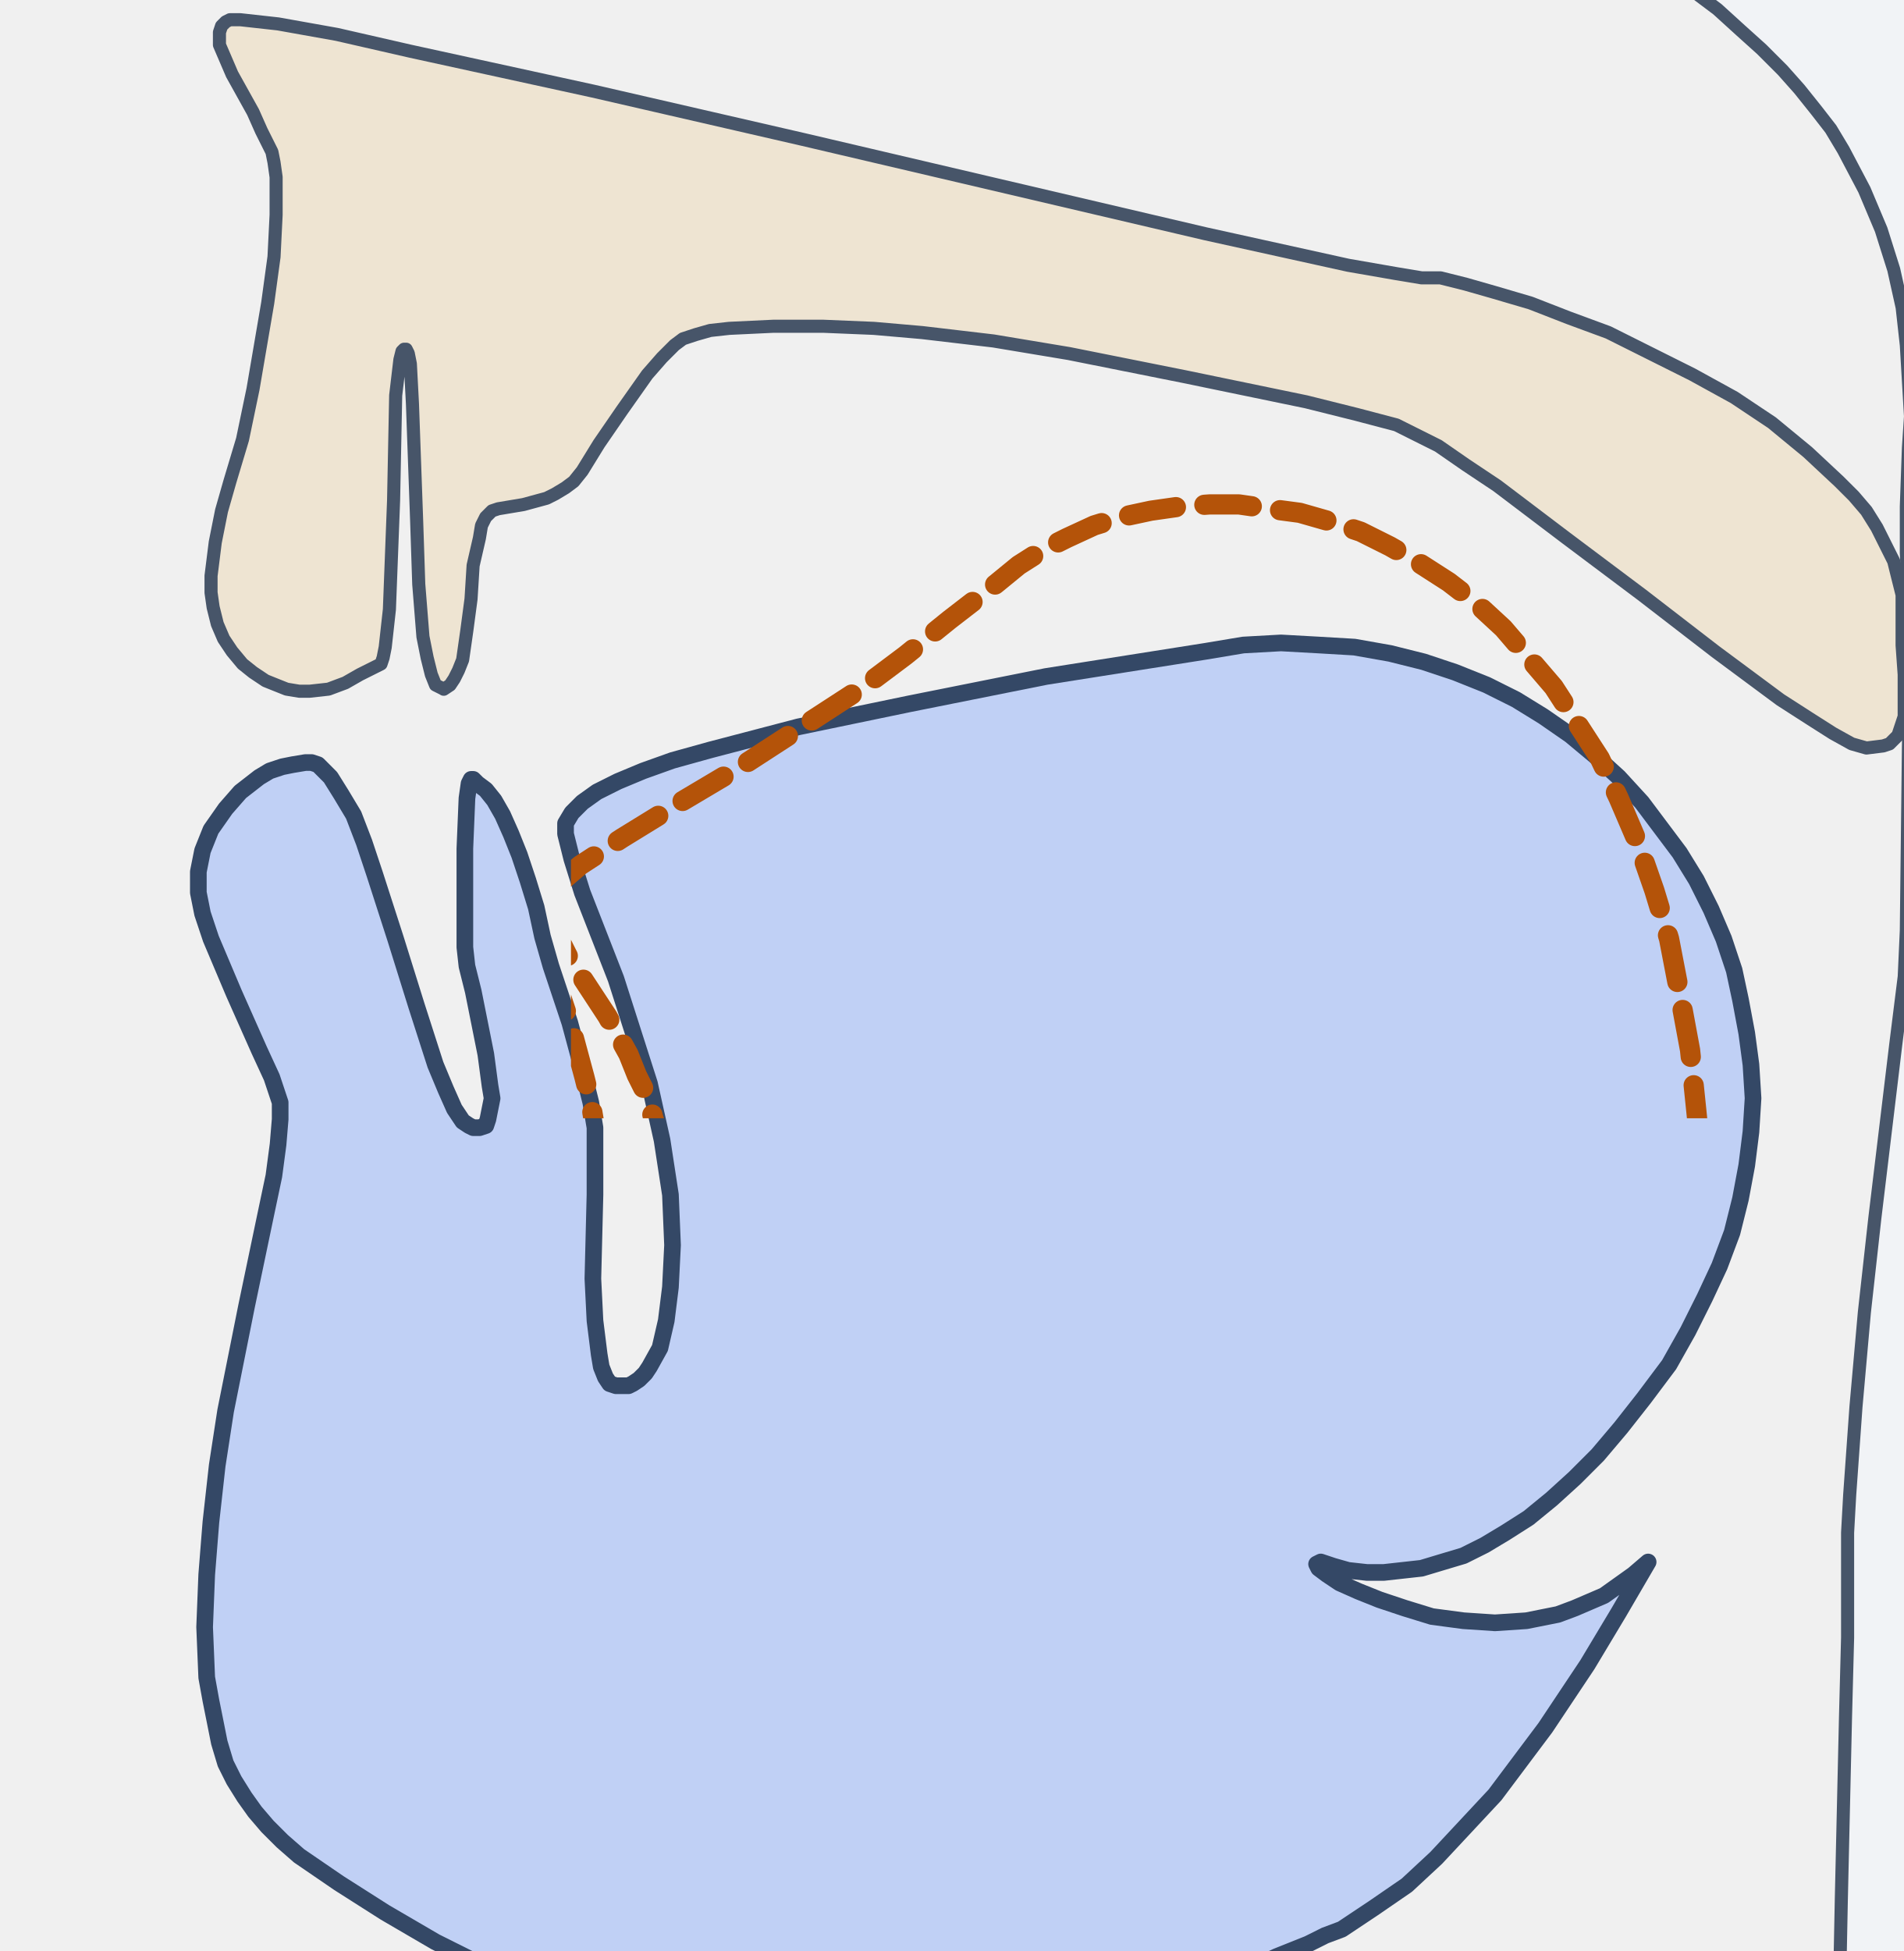
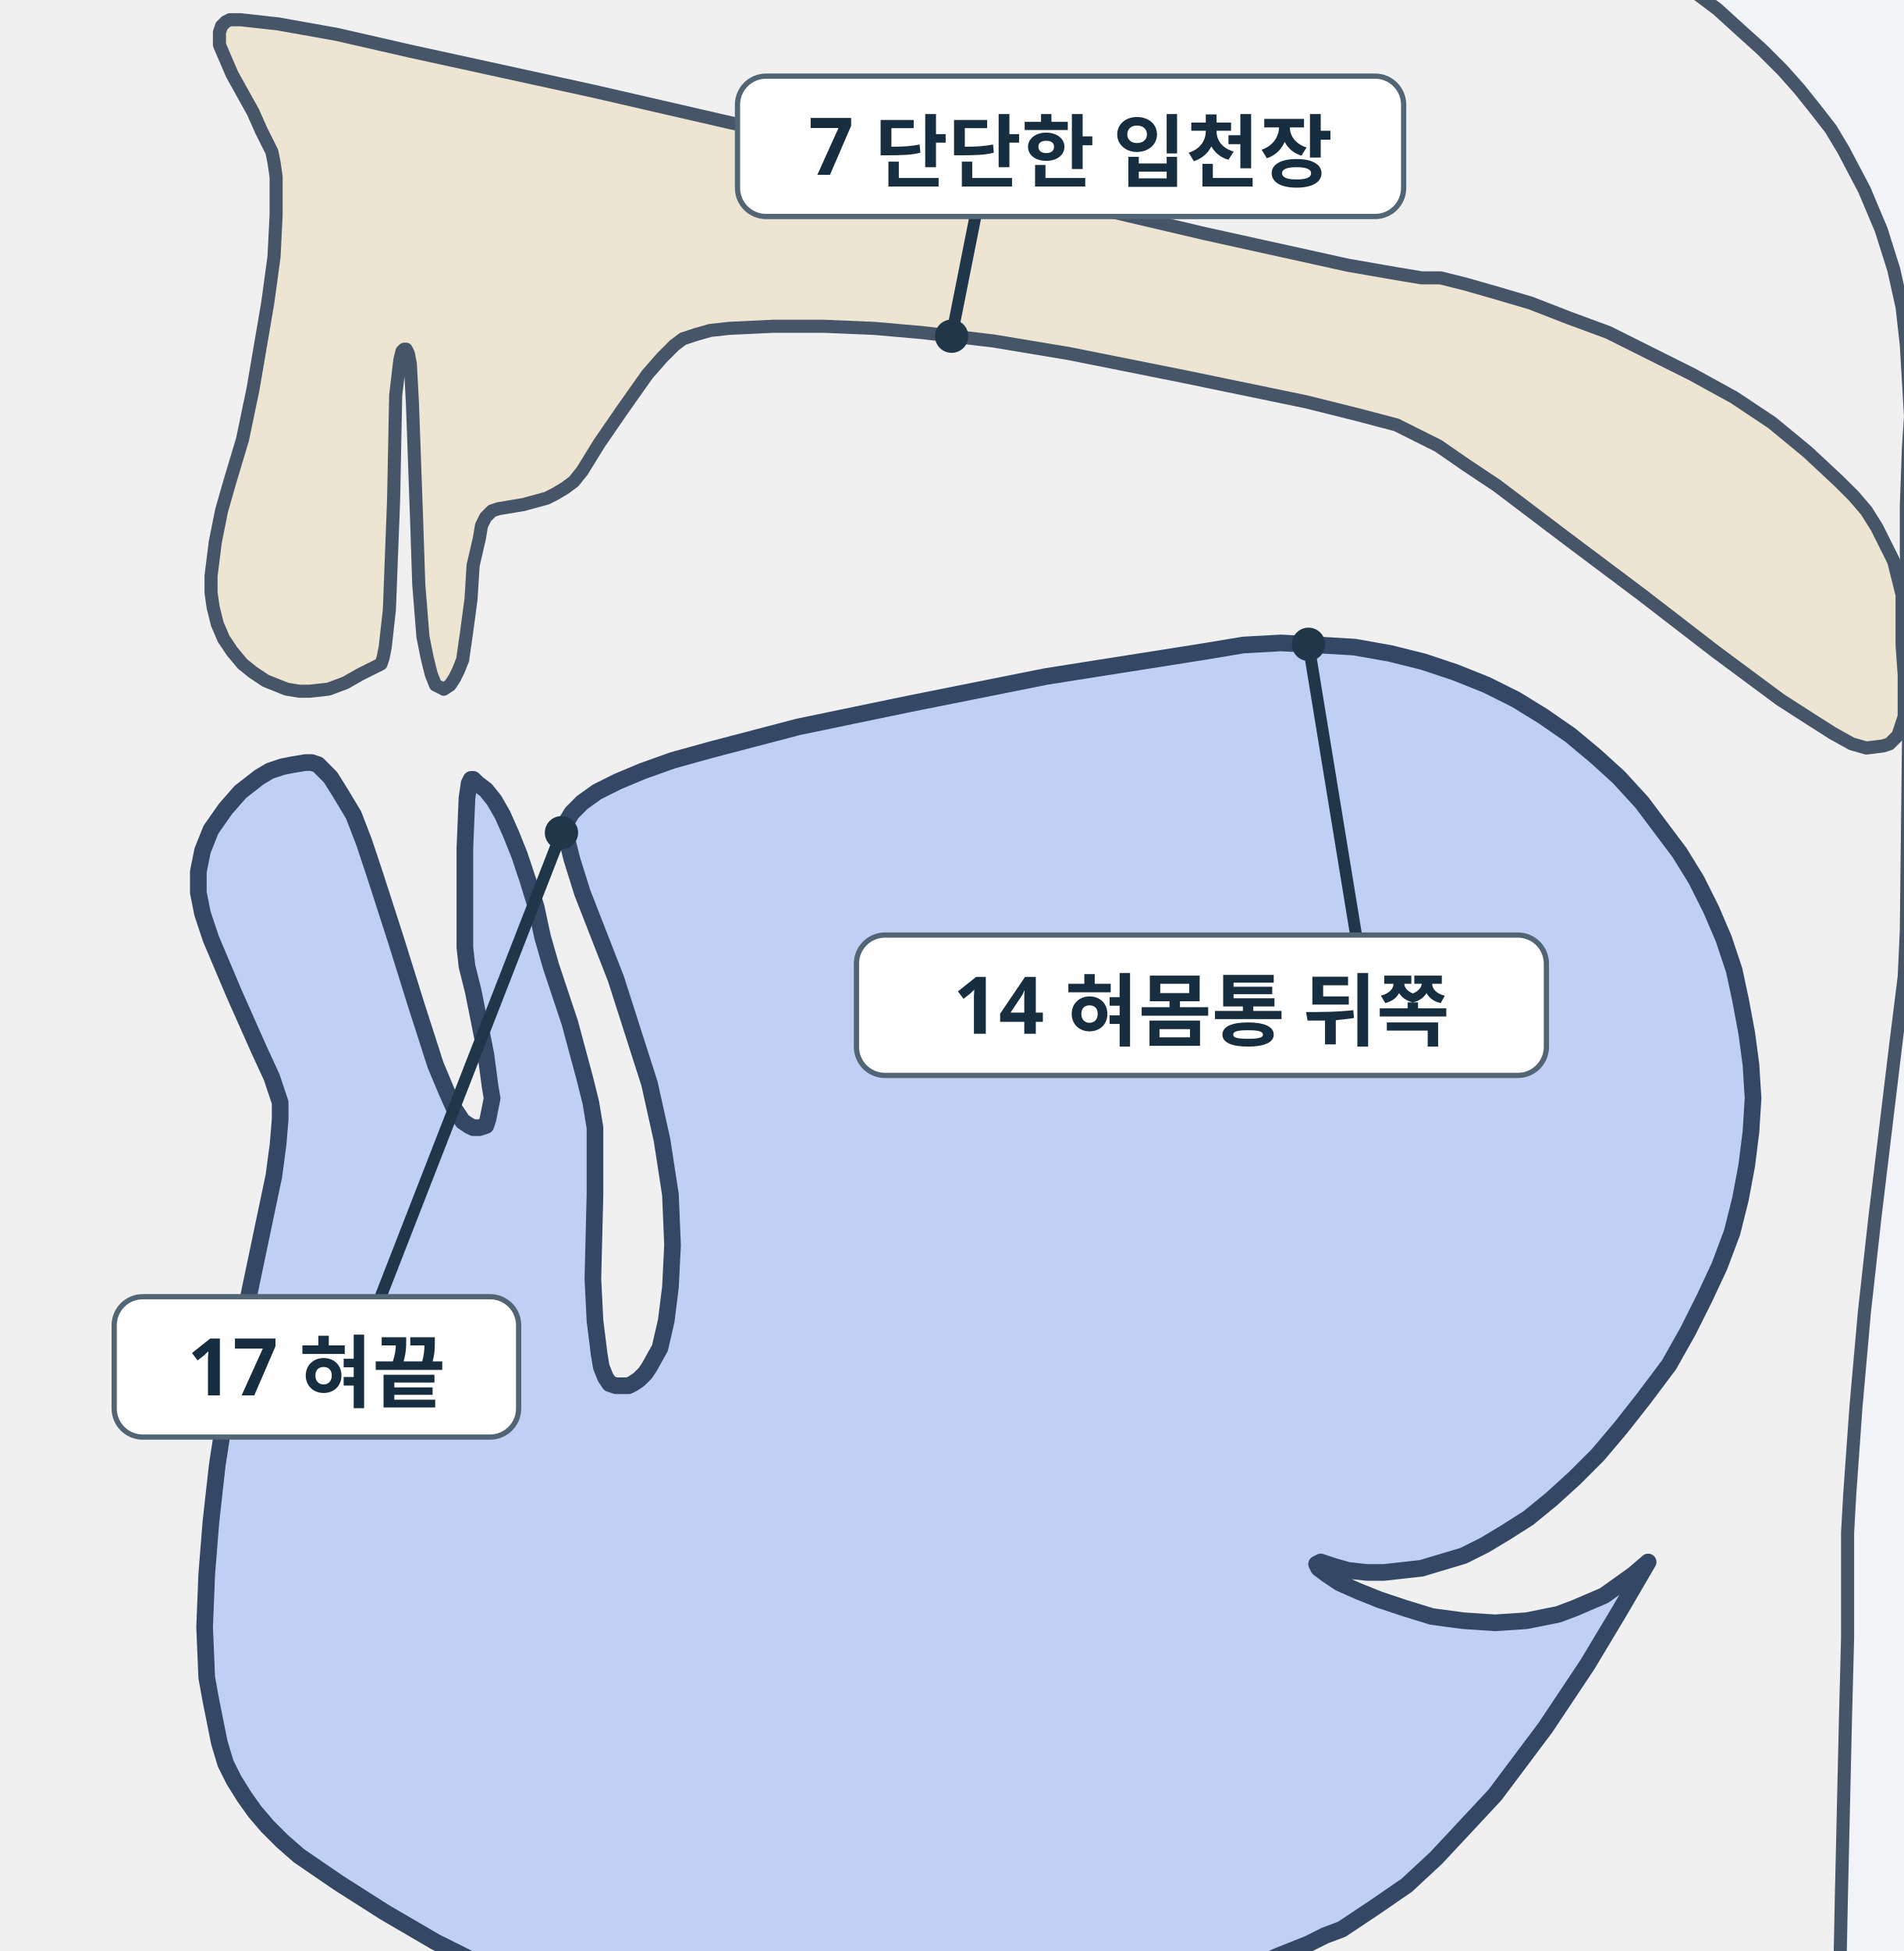
<svg xmlns="http://www.w3.org/2000/svg" width="400" height="410" viewBox="10 108 80 82" version="1.1">
-   <defs>
-     <clipPath id="comparison-region">
-       <rect x="98" y="120" width="48" height="35" />
-     </clipPath>
-   </defs>
  <g transform="translate(180 0) scale(-1 1)">
    <path id="path7" d="m 98.249,244.475 0,0 -0.176,-5.115 -0.441,-11.465 -0.177,-6.262 0,-5.644 0,-2.381 0.088,-1.94 0.176,-1.499 0.088,-0.441 0.088,-0.353 0,0 1.235,-2.469 0.794,-1.499 0.706,-1.587 0.618,-1.588 0.441,-1.499 0.088,-0.706 0,-0.618 0,-0.617 -0.176,-0.529 0,0 -0.353,-0.882 -0.441,-0.617 -0.353,-0.353 -0.441,-0.265 -0.353,-0.088 -0.353,0 -0.706,0.088 0,0 -0.176,0.088 -0.265,0.177 -0.617,0.794 -0.706,1.058 -0.882,1.323 -0.794,1.499 -0.706,1.587 -0.529,1.499 -0.441,1.499 0,0 -0.088,0.794 -0.088,1.058 -0.088,2.558 0,3.087 0.088,3.352 0.176,6.791 0,2.91 0,2.381 0,0 -0.176,9.878 -0.088,5.997 5.027,0 z" style="fill:#e4e9ef;fill-opacity:1;fill-rule:nonzero;stroke:#475569;stroke-width:0.55;stroke-linecap:round;stroke-linejoin:round;stroke-miterlimit:4;stroke-dasharray:none;stroke-opacity:1" />
    <path id="path9" d="m 88.988,244.475 0,0 1.499,-14.199 1.058,-11.994 0.441,-5.556 0.353,-4.586 0,0 0.264,-5.732 0.088,-5.292 0,-4.851 -0.088,-4.41 -0.176,-7.673 -0.088,-3.352 0,-2.91 0,0 0,-1.499 -0.088,-1.588 -0.264,-3.704 -0.353,-3.969 -0.441,-3.969 -0.882,-7.32 -0.353,-2.822 -0.088,-1.94 0,0 -0.088,-7.673 -0.088,-4.321 0.088,-2.029 0.088,-1.852 0,0 0,-0.97 0,-0.97 -0.088,-2.469 -0.088,-1.323 0.088,-1.499 0.088,-1.499 0.176,-1.587 0.353,-1.588 0.529,-1.676 0.706,-1.676 0.882,-1.676 0.529,-0.882 0.617,-0.794 0.706,-0.882 0.706,-0.794 0.882,-0.882 0.882,-0.794 0.97,-0.882 1.058,-0.794 0,0 3.792,-2.822 2.558,-2.029 1.588,-1.499 0.529,-0.529 0.441,-0.441 0.176,-0.441 0.176,-0.265 0.176,-0.617 0.176,-0.617 0.176,-0.353 0.265,-0.441 0,0 0.264,-0.529 0.176,-0.529 0.353,-1.147 0.176,-1.234 0.176,-1.323 0.265,-1.146 0.264,-1.147 0.264,-0.441 0.265,-0.441 0.353,-0.441 0.441,-0.265 0,0 1.676,-0.794 2.91,-1.058 3.704,-1.411 4.233,-1.411 4.145,-1.323 3.881,-1.058 1.764,-0.441 1.411,-0.265 1.147,-0.176 0.882,0 0,0 1.676,0.264 2.117,0.618 2.558,0.882 2.734,0.97 2.646,1.235 2.646,1.323 1.146,0.617 1.058,0.706 0.97,0.618 0.794,0.706 0,0 3.44,3.087 3.792,3.528 1.587,1.676 1.411,1.499 0.529,0.706 0.353,0.529 0.264,0.529 0.088,0.441 0,0 -0.088,0.706 -0.264,0.706 -0.353,0.706 -0.353,0.618 -0.706,0.97 -0.353,0.353 0,0 0.088,0.264 0.088,0.353 0.265,0.265 0.353,0.176 0.618,0.088 0.794,-0.088 1.146,-0.353 0,0 1.147,-0.529 0.882,-0.618 0.706,-0.617 0.529,-0.617 0.353,-0.706 0.264,-0.618 0.177,-0.618 0,-0.617 0,0 -0.088,-0.176 -0.088,-0.353 -0.617,-0.97 -2.293,-2.998 -3.175,-3.969 -3.616,-4.498 -7.144,-8.731 -2.646,-3.351 -0.794,-1.147 -0.529,-0.794 0,0 -0.264,-0.618 -0.176,-0.617 -0.088,-0.706 -0.088,-0.794 0,-1.676 0.176,-1.764 0.353,-3.881 0.088,-2.028 0,-2.029 0,0 -0.088,-0.97 -0.176,-1.058 -0.441,-1.94 -0.617,-1.852 -0.617,-1.764 -0.706,-1.411 -0.529,-1.147 -0.529,-0.97 0,0 -0.177,-0.706 -0.706,-1.94 -1.146,-2.91 -0.794,-1.852 -0.97,-1.94 -1.058,-2.205 -1.235,-2.205 -1.411,-2.381 -1.587,-2.469 -1.764,-2.558 -1.94,-2.558 -2.117,-2.558 -2.381,-2.558 -2.558,-2.469 -2.734,-2.381 -1.499,-1.147 -1.499,-1.147 -1.587,-1.147 -1.588,-1.058 -1.676,-1.058 -1.764,-0.97 -1.764,-0.97 -1.852,-0.97 -1.94,-0.794 L 108.303,4.674 106.274,3.969 104.157,3.263 102.041,2.646 99.748,2.028 97.455,1.587 95.074,1.147 92.604,0.794 90.135,0.529 87.577,0.353 84.931,0.265 82.197,0.176 79.375,0.265 76.553,0.441 73.643,0.706 70.556,1.058 l -2.999,0.529 -3.175,0.529 -3.263,0.706 0,0 -3.175,0.794 -3.175,0.794 -2.998,0.794 -2.822,0.97 -2.822,0.882 -2.646,0.97 -2.557,0.97 -2.469,1.058 -2.381,1.058 -2.205,1.058 -2.205,1.147 -2.117,1.147 -1.94,1.147 -1.94,1.235 -1.764,1.235 -1.764,1.235 -1.587,1.235 -1.587,1.323 -1.499,1.235 -1.323,1.323 -1.323,1.323 -1.323,1.323 -1.147,1.411 -1.147,1.323 -0.97,1.411 -0.97,1.323 -0.97,1.411 -0.794,1.411 -1.587,2.734 -1.235,2.822 -1.147,2.734 -0.882,2.822 -0.794,2.646 -0.529,2.646 -0.441,2.646 -0.353,2.558 -0.176,2.469 -0.088,2.293 -0.088,2.293 0.088,2.117 0.176,3.881 0.176,3.263 0.176,2.557 0,0 0.176,2.469 0.441,2.999 0.617,3.439 0.794,3.881 1.058,4.057 1.147,4.321 1.411,4.41 1.499,4.41 1.676,4.498 1.764,4.233 1.94,4.057 0.97,1.941 0.97,1.852 1.058,1.764 1.058,1.676 1.058,1.499 1.147,1.411 1.058,1.323 1.147,1.146 1.147,0.97 1.147,0.794 0,0 1.147,0.794 1.147,0.882 1.235,0.882 1.147,1.058 2.381,2.205 2.381,2.469 2.293,2.646 2.205,2.646 2.117,2.734 2.028,2.822 1.852,2.646 1.676,2.558 1.587,2.381 1.323,2.117 1.852,3.351 0.529,1.058 0.264,0.618 0,0 0.177,0.441 0.264,0.618 0.794,1.764 1.058,2.293 0.529,1.411 0.529,1.411 0.441,1.587 0.441,1.676 0.353,1.852 0.265,1.852 0.088,1.852 -0.088,2.028 -0.176,2.029 -0.441,2.117 0,0 -1.323,5.556 -1.676,7.761 -3.881,18.256 -4.763,23.107 45.156,0 z" style="fill:#f1f3f6;fill-opacity:1;fill-rule:nonzero;stroke:#475569;stroke-width:0.55;stroke-linecap:round;stroke-linejoin:round;stroke-miterlimit:4;stroke-dasharray:none;stroke-opacity:1" />
    <path id="path11" d="m 112.095,205.052 0,0 -0.265,-0.088 -0.353,0 -0.706,0.088 -0.794,0.177 -0.794,0.176 -0.882,0.265 -0.794,0.176 -0.794,0 -0.353,-0.088 -0.353,-0.088 0,0 -0.706,-0.176 -0.617,-0.088 -0.618,0.088 -0.618,0.088 -1.146,0.176 -0.618,0 -0.529,-0.088 0,0 1.146,-0.529 0.794,-0.353 0.794,-0.264 0.882,-0.265 0.794,-0.088 0.882,0 0.353,0.088 0.353,0.088 0,0 0.264,0.088 0.353,0.088 0.706,-0.088 0.706,-0.088 0.794,-0.264 0.882,-0.176 0.794,-0.176 0.706,-0.088 0.706,0.088 0,0 0.617,0.088 0.706,0 0.618,0 0.618,-0.177 1.146,-0.176 0.529,-0.088 0.353,0.088 0,0 -1.058,0.529 -1.587,0.706 -0.794,0.265 -0.794,0.176 -0.706,0 -0.353,0 -0.264,-0.088 0,0 z" style="fill:none;stroke:#475569;stroke-width:0.65;stroke-linecap:round;stroke-linejoin:round;stroke-miterlimit:4;stroke-dasharray:none;stroke-opacity:1" />
    <path id="path13" d="m 151.342,136.966 0,0 0.176,-0.088 0.176,-0.088 0.176,-0.441 0.176,-0.706 0.176,-0.882 0.176,-2.205 0.088,-2.646 0.177,-4.939 0.088,-1.676 0.088,-0.441 0.088,-0.176 0,0 0.088,0 0.088,0.088 0.088,0.353 0.177,1.499 0.088,4.41 0.176,4.586 0.176,1.587 0.088,0.441 0.088,0.264 0,0 0.882,0.441 0.618,0.353 0.706,0.264 0.794,0.088 0.441,0 0.529,-0.088 0.441,-0.176 0.441,-0.177 0.529,-0.353 0.441,-0.353 0,0 0.441,-0.529 0.353,-0.529 0.265,-0.617 0.176,-0.706 0.088,-0.617 0,-0.706 -0.177,-1.411 -0.264,-1.323 -0.353,-1.235 -0.529,-1.764 0,0 -0.441,-2.117 -0.618,-3.616 -0.265,-1.94 -0.088,-1.764 0,-1.588 0.088,-0.617 0.088,-0.441 0,0 0.441,-0.882 0.353,-0.794 0.882,-1.587 0.265,-0.618 0.265,-0.617 0,-0.529 -0.088,-0.265 -0.176,-0.176 0,0 -0.176,-0.088 -0.441,0 -1.587,0.176 -2.469,0.441 -3.087,0.706 -7.673,1.676 -8.819,2.029 -16.933,3.969 -5.997,1.323 -2.028,0.353 -1.058,0.176 0,0 -0.794,0 -1.058,0.265 -1.234,0.353 -1.499,0.441 -1.587,0.618 -1.676,0.618 -1.764,0.882 -1.764,0.882 -1.764,0.97 -1.587,1.058 -1.499,1.235 -1.323,1.235 -0.618,0.617 -0.529,0.618 -0.441,0.706 -0.353,0.706 -0.353,0.706 -0.176,0.706 -0.177,0.706 0,0.794 0,0 0,1.323 -0.088,1.235 0,0.97 0,0.794 0.176,0.529 0.088,0.265 0.176,0.176 0.177,0.177 0.264,0.088 0.706,0.088 0,0 0.617,-0.176 0.794,-0.441 0.97,-0.617 1.235,-0.794 2.734,-2.028 3.087,-2.381 3.175,-2.381 2.911,-2.205 1.323,-0.882 1.147,-0.794 1.058,-0.529 0.706,-0.353 0,0 1.676,-0.441 2.117,-0.529 5.116,-1.058 4.851,-0.97 3.175,-0.529 0,0 2.999,-0.353 2.029,-0.177 2.117,-0.088 2.117,0 1.852,0.088 0.794,0.088 0.618,0.176 0.529,0.176 0.353,0.264 0,0 0.529,0.529 0.618,0.706 1.058,1.499 0.97,1.411 0.706,1.146 0,0 0.353,0.441 0.353,0.264 0.441,0.265 0.353,0.176 0.97,0.264 1.058,0.177 0,0 0.264,0.088 0.265,0.265 0.176,0.353 0.088,0.529 0.264,1.147 0.088,1.411 0.176,1.323 0.177,1.235 0.176,0.441 0.177,0.353 0.176,0.265 0.265,0.176 0,0 z" style="fill:#eee4d2;fill-opacity:1;fill-rule:nonzero;stroke:#475569;stroke-width:0.55;stroke-linecap:round;stroke-linejoin:round;stroke-miterlimit:4;stroke-dasharray:none;stroke-opacity:1" />
    <path id="path15" d="m 122.237,244.475 0,0 1.235,-7.673 0.97,-6.173 0.353,-2.558 0.176,-1.94 0,0 0,-1.587 0,-1.764 -0.264,-3.439 -0.088,-1.588 0,-1.411 0.088,-1.146 0.088,-0.441 0.176,-0.353 0,0 0.353,-0.618 0.353,-0.794 0.794,-1.941 0.706,-1.94 0.441,-0.882 0.353,-0.794 0,0 0.353,-0.794 0.264,-0.97 0.529,-2.381 0.353,-1.323 0.441,-1.147 0.265,-0.529 0.265,-0.441 0.353,-0.441 0.353,-0.353 0,0 0.706,-0.441 1.058,-0.529 3.087,-1.323 4.057,-1.764 4.674,-2.029 2.381,-1.058 2.293,-1.146 2.293,-1.147 2.117,-1.235 1.94,-1.235 1.676,-1.147 0.706,-0.617 0.618,-0.617 0.529,-0.618 0.441,-0.618 0,0 0.441,-0.706 0.353,-0.706 0.265,-0.882 0.176,-0.882 0.177,-0.882 0.176,-0.97 0.088,-2.117 -0.088,-2.205 -0.176,-2.205 -0.265,-2.381 -0.353,-2.293 -0.882,-4.409 -0.794,-3.792 -0.353,-1.676 -0.176,-1.323 -0.088,-1.058 0,-0.706 0,0 0.353,-1.058 0.529,-1.147 1.058,-2.381 0.97,-2.293 0.353,-1.058 0.176,-0.882 0,0 0,-0.882 -0.176,-0.882 -0.353,-0.882 -0.618,-0.882 -0.618,-0.706 -0.794,-0.617 -0.441,-0.265 -0.529,-0.176 -0.441,-0.088 -0.529,-0.088 0,0 -0.264,0 -0.265,0.088 -0.265,0.265 -0.264,0.265 -0.441,0.706 -0.529,0.882 -0.441,1.147 -0.441,1.323 -0.882,2.734 -0.882,2.822 -0.794,2.469 -0.441,1.058 -0.353,0.794 -0.353,0.529 -0.265,0.176 -0.176,0.088 0,0 -0.264,0 -0.265,-0.088 -0.088,-0.264 -0.088,-0.441 -0.088,-0.441 0.088,-0.529 0.176,-1.323 0.529,-2.646 0.264,-1.058 0.088,-0.794 0,0 0,-4.145 -0.088,-2.117 -0.088,-0.617 -0.088,-0.176 -0.088,0 0,0 -0.176,0.176 -0.353,0.264 -0.353,0.441 -0.353,0.617 -0.353,0.794 -0.353,0.882 -0.353,1.058 -0.353,1.146 0,0 -0.265,1.235 -0.353,1.234 -0.794,2.381 -0.618,2.293 -0.264,1.058 -0.176,1.058 0,0 0,1.235 0,1.587 0.088,3.528 -0.088,1.764 -0.176,1.411 -0.088,0.529 -0.176,0.441 -0.177,0.265 -0.264,0.088 0,0 -0.264,0 -0.265,0 -0.176,-0.088 -0.264,-0.176 -0.265,-0.264 -0.176,-0.265 -0.441,-0.794 -0.264,-1.147 -0.176,-1.411 -0.088,-1.764 0.088,-2.117 0,0 0.176,-1.147 0.176,-1.146 0.529,-2.381 0.706,-2.205 0.706,-2.205 1.411,-3.616 0.441,-1.411 0.264,-1.058 0,0 0,-0.441 -0.264,-0.441 -0.441,-0.441 -0.617,-0.441 -0.882,-0.441 -1.058,-0.441 -1.234,-0.441 -1.588,-0.441 -3.704,-0.97 -4.674,-0.97 -5.733,-1.146 -6.703,-1.058 0,0 -1.587,-0.265 -1.588,-0.088 -1.587,0.088 -1.499,0.088 -1.499,0.265 -1.411,0.353 -1.323,0.441 -1.323,0.529 -1.235,0.617 -1.146,0.706 -1.146,0.794 -1.058,0.882 -0.97,0.882 -0.97,1.058 -0.794,1.058 -0.794,1.058 -0.706,1.146 -0.618,1.235 -0.529,1.235 -0.441,1.323 -0.264,1.234 -0.264,1.411 -0.177,1.323 -0.088,1.411 0.088,1.411 0.177,1.411 0.264,1.411 0.353,1.411 0.529,1.411 0.618,1.323 0.706,1.411 0.794,1.411 0,0 1.058,1.411 0.97,1.234 0.97,1.147 0.97,0.97 0.97,0.882 0.97,0.794 0.97,0.618 0.882,0.529 0.882,0.441 0.882,0.264 0.882,0.265 0.794,0.088 0.794,0.088 0.706,0 0.794,-0.088 0.618,-0.176 0,0 0.529,-0.177 0.176,0.088 0,0 -0.088,0.176 -0.353,0.265 -0.529,0.353 -0.794,0.353 -0.882,0.353 -1.058,0.353 -1.147,0.353 -1.323,0.176 -1.323,0.088 -1.323,-0.088 -1.323,-0.264 -0.706,-0.264 -0.617,-0.265 -0.617,-0.265 -0.618,-0.441 -0.618,-0.441 -0.617,-0.529 0,0 1.235,2.117 1.323,2.205 1.764,2.646 1.058,1.411 1.058,1.411 1.234,1.323 1.235,1.323 1.234,1.147 1.411,0.97 1.323,0.882 0.706,0.265 0.706,0.353 0,0 1.323,0.529 1.146,0.529 0.882,0.617 0.794,0.617 0.529,0.618 0.441,0.706 0.353,0.706 0.264,0.706 0.088,0.618 0.088,0.706 -0.088,1.411 -0.088,1.234 -0.088,1.147 0,0 0,0.529 -0.176,0.618 -0.176,0.617 -0.353,0.617 -0.706,1.323 -0.97,1.499 -0.882,1.588 -0.882,1.676 -0.353,0.794 -0.353,0.882 -0.264,0.97 -0.176,0.882 0,0 -0.441,2.734 -0.794,4.057 -2.293,10.407 -2.293,9.878 -0.882,3.616 -0.529,1.94 14.111,0 z" style="fill:#c0d0f5;stroke:#344866;stroke-width:0.7;stroke-linejoin:round;stroke-linecap:round" />
-     <path id="comparison-outline" d="m 122.237,244.475 0,0 1.235,-7.673 0.97,-6.173 0.353,-2.558 0.176,-1.94 0,0 0,-1.587 0,-1.764 -0.264,-3.439 -0.088,-1.588 0,-1.411 0.088,-1.146 0.088,-0.441 0.176,-0.353 0,0 0.353,-0.618 0.353,-0.794 0.794,-1.941 0.706,-1.94 0.441,-0.882 0.353,-0.794 0,0 0.353,-0.794 0.264,-0.97 0.529,-2.381 0.353,-1.323 0.441,-1.147 0.265,-0.529 0.265,-0.441 0.353,-0.441 0.353,-0.353 0,0 0.706,-0.441 1.058,-0.529 3.087,-1.323 4.057,-1.764 4.674,-2.029 2.381,-1.058 2.293,-1.146 2.293,-1.147 2.117,-1.235 1.94,-1.235 1.676,-1.147 0.706,-0.617 0.618,-0.617 0.529,-0.618 0.441,-0.618 0,0 0.441,-0.706 0.353,-0.706 0.265,-0.882 0.176,-0.882 0.177,-0.882 0.176,-0.97 0.088,-2.117 -0.088,-2.205 -0.176,-2.205 -0.265,-2.381 -0.353,-2.293 -0.882,-4.409 -0.794,-3.792 -0.353,-1.676 -0.176,-1.323 -0.088,-1.058 0,-0.706 0,0 0.441,-1.058 0.529,-1.235 1.323,-2.469 0.618,-1.235 0.617,-1.235 0.441,-1.058 0.176,-0.882 0,0 0,-0.441 0,-0.441 -0.176,-0.441 -0.088,-0.441 -0.529,-0.882 -0.706,-0.882 -0.794,-0.706 -0.882,-0.617 -0.529,-0.265 -0.441,-0.176 -0.529,-0.088 -0.529,-0.088 0,0 -0.264,0 -0.265,0.088 -0.265,0.265 -0.264,0.265 -0.441,0.706 -0.529,0.97 -0.441,1.147 -0.441,1.323 -0.882,2.822 -0.882,2.911 -0.794,2.469 -0.441,1.058 -0.353,0.882 -0.353,0.529 -0.265,0.176 -0.176,0.088 0,0 -0.264,0 -0.265,-0.088 -0.088,-0.264 -0.088,-0.441 -0.088,-0.441 0.088,-0.529 0.176,-1.323 0.529,-2.646 0.264,-1.058 0.088,-0.794 0,0 0,-4.145 -0.088,-2.117 -0.088,-0.617 -0.088,-0.176 -0.088,0 0,0 -0.176,0.176 -0.353,0.264 -0.353,0.441 -0.353,0.617 -0.353,0.794 -0.353,0.882 -0.353,1.058 -0.353,1.146 0,0 -0.265,1.235 -0.353,1.234 -0.794,2.381 -0.618,2.293 -0.264,1.058 -0.176,1.058 0,0 0,1.235 0,1.587 0.088,3.528 -0.088,1.764 -0.176,1.411 -0.088,0.529 -0.176,0.441 -0.177,0.265 -0.264,0.088 0,0 -0.264,0 -0.265,0 -0.176,-0.088 -0.264,-0.176 -0.265,-0.264 -0.176,-0.265 -0.441,-0.794 -0.264,-1.147 -0.176,-1.411 -0.088,-1.764 0.088,-2.117 0,0 0.176,-1.147 0.176,-1.058 0.353,-0.97 0.265,-0.97 0.441,-0.882 0.353,-0.882 0.882,-1.588 1.676,-2.558 0.529,-1.058 0.176,-0.441 0.088,-0.441 0,0 0,-0.441 -0.264,-0.441 -0.441,-0.441 -0.617,-0.529 -1.764,-1.146 -2.293,-1.411 -2.822,-1.676 -3.263,-2.117 -1.764,-1.146 -1.764,-1.323 -1.852,-1.499 -1.941,-1.499 0,0 -0.97,-0.794 -0.97,-0.617 -1.058,-0.529 -1.147,-0.529 -1.147,-0.353 -1.234,-0.265 -1.235,-0.176 -1.234,-0.088 -1.235,0 -1.234,0.177 -1.323,0.176 -1.235,0.353 -1.323,0.441 -1.235,0.617 -1.234,0.706 -1.235,0.794 -1.146,0.882 -1.146,1.058 -1.058,1.235 -1.058,1.235 -0.97,1.499 -0.97,1.499 -0.794,1.676 -0.794,1.852 -0.706,2.028 -0.617,2.029 -0.441,2.293 -0.441,2.381 -0.264,2.558 -0.265,2.646 0,2.91 0,2.999 0,0 0.088,0.882 0.177,0.794 0.176,0.794 0.265,0.706 0.265,0.794 0.353,0.618 0.353,0.617 0.441,0.617 0.97,1.058 1.058,0.97 1.234,0.706 1.235,0.706 1.323,0.529 1.235,0.441 1.323,0.264 1.234,0.176 1.147,0.088 0.97,0 0.97,-0.088 0.706,-0.088 0,0 0.529,-0.177 0.176,0.088 0,0 -0.088,0.176 -0.353,0.265 -0.529,0.353 -0.794,0.353 -0.882,0.353 -1.058,0.353 -1.147,0.353 -1.323,0.176 -1.323,0.088 -1.323,-0.088 -1.323,-0.264 -0.706,-0.264 -0.617,-0.265 -0.617,-0.265 -0.618,-0.441 -0.618,-0.441 -0.617,-0.529 0,0 1.235,2.117 1.323,2.205 1.764,2.646 1.058,1.411 1.058,1.411 1.234,1.323 1.235,1.323 1.234,1.147 1.411,0.97 1.323,0.882 0.706,0.265 0.706,0.353 0,0 1.323,0.529 1.146,0.529 0.882,0.617 0.794,0.617 0.529,0.618 0.441,0.706 0.353,0.706 0.264,0.706 0.088,0.618 0.088,0.706 -0.088,1.411 -0.088,1.234 -0.088,1.147 0,0 0,0.529 -0.176,0.618 -0.176,0.617 -0.353,0.617 -0.706,1.323 -0.97,1.499 -0.882,1.588 -0.882,1.676 -0.353,0.794 -0.353,0.882 -0.264,0.97 -0.176,0.882 0,0 -0.441,2.734 -0.794,4.057 -2.293,10.407 -2.293,9.878 -0.882,3.616 -0.529,1.94 14.111,0 z" style="fill:none;stroke:#b45309;stroke-width:0.85;stroke-dasharray:2 1.2;stroke-linecap:round;stroke-linejoin:round" clip-path="url(#comparison-region)" />
+   </g>
+   <g font-family="system-ui, sans-serif" font-size="3.35" font-weight="600" fill="#172d40">
+     <g>
+       <path d="M 51 117.1 L 50 122.13" fill="none" stroke="#20374a" stroke-width=".5" />
+       <circle cx="50" cy="122.13" r=".70" fill="#20374a" />
+       <rect x="41" y="111.2" width="28" height="5.9" rx="1.2" fill="#fff" stroke="#526575" stroke-width=".22" />
+       <text x="55.00" y="115.35" text-anchor="middle">7 단단한 입천장</text>
+     </g>
+     <g>
+       <path d="M 67 147.3 L 65 135.08" fill="none" stroke="#20374a" stroke-width=".5" />
+       <circle cx="65" cy="135.08" r=".70" fill="#20374a" />
+       <rect x="46" y="147.3" width="29" height="5.9" rx="1.2" fill="#fff" stroke="#526575" stroke-width=".22" />
+       <text x="60.50" y="151.45" text-anchor="middle">14 혀몸통 뒤쪽</text>
+     </g>
+     <g>
+       <path d="M 26 162.5 L 33.6 143.0" fill="none" stroke="#20374a" stroke-width=".5" />
+       <circle cx="33.6" cy="143.0" r=".70" fill="#20374a" />
+       <rect x="14.8" y="162.5" width="17" height="5.9" rx="1.2" fill="#fff" stroke="#526575" stroke-width=".22" />
+       <text x="23.30" y="166.65" text-anchor="middle">17 혀끝</text>
+     </g>
  </g>
</svg>
